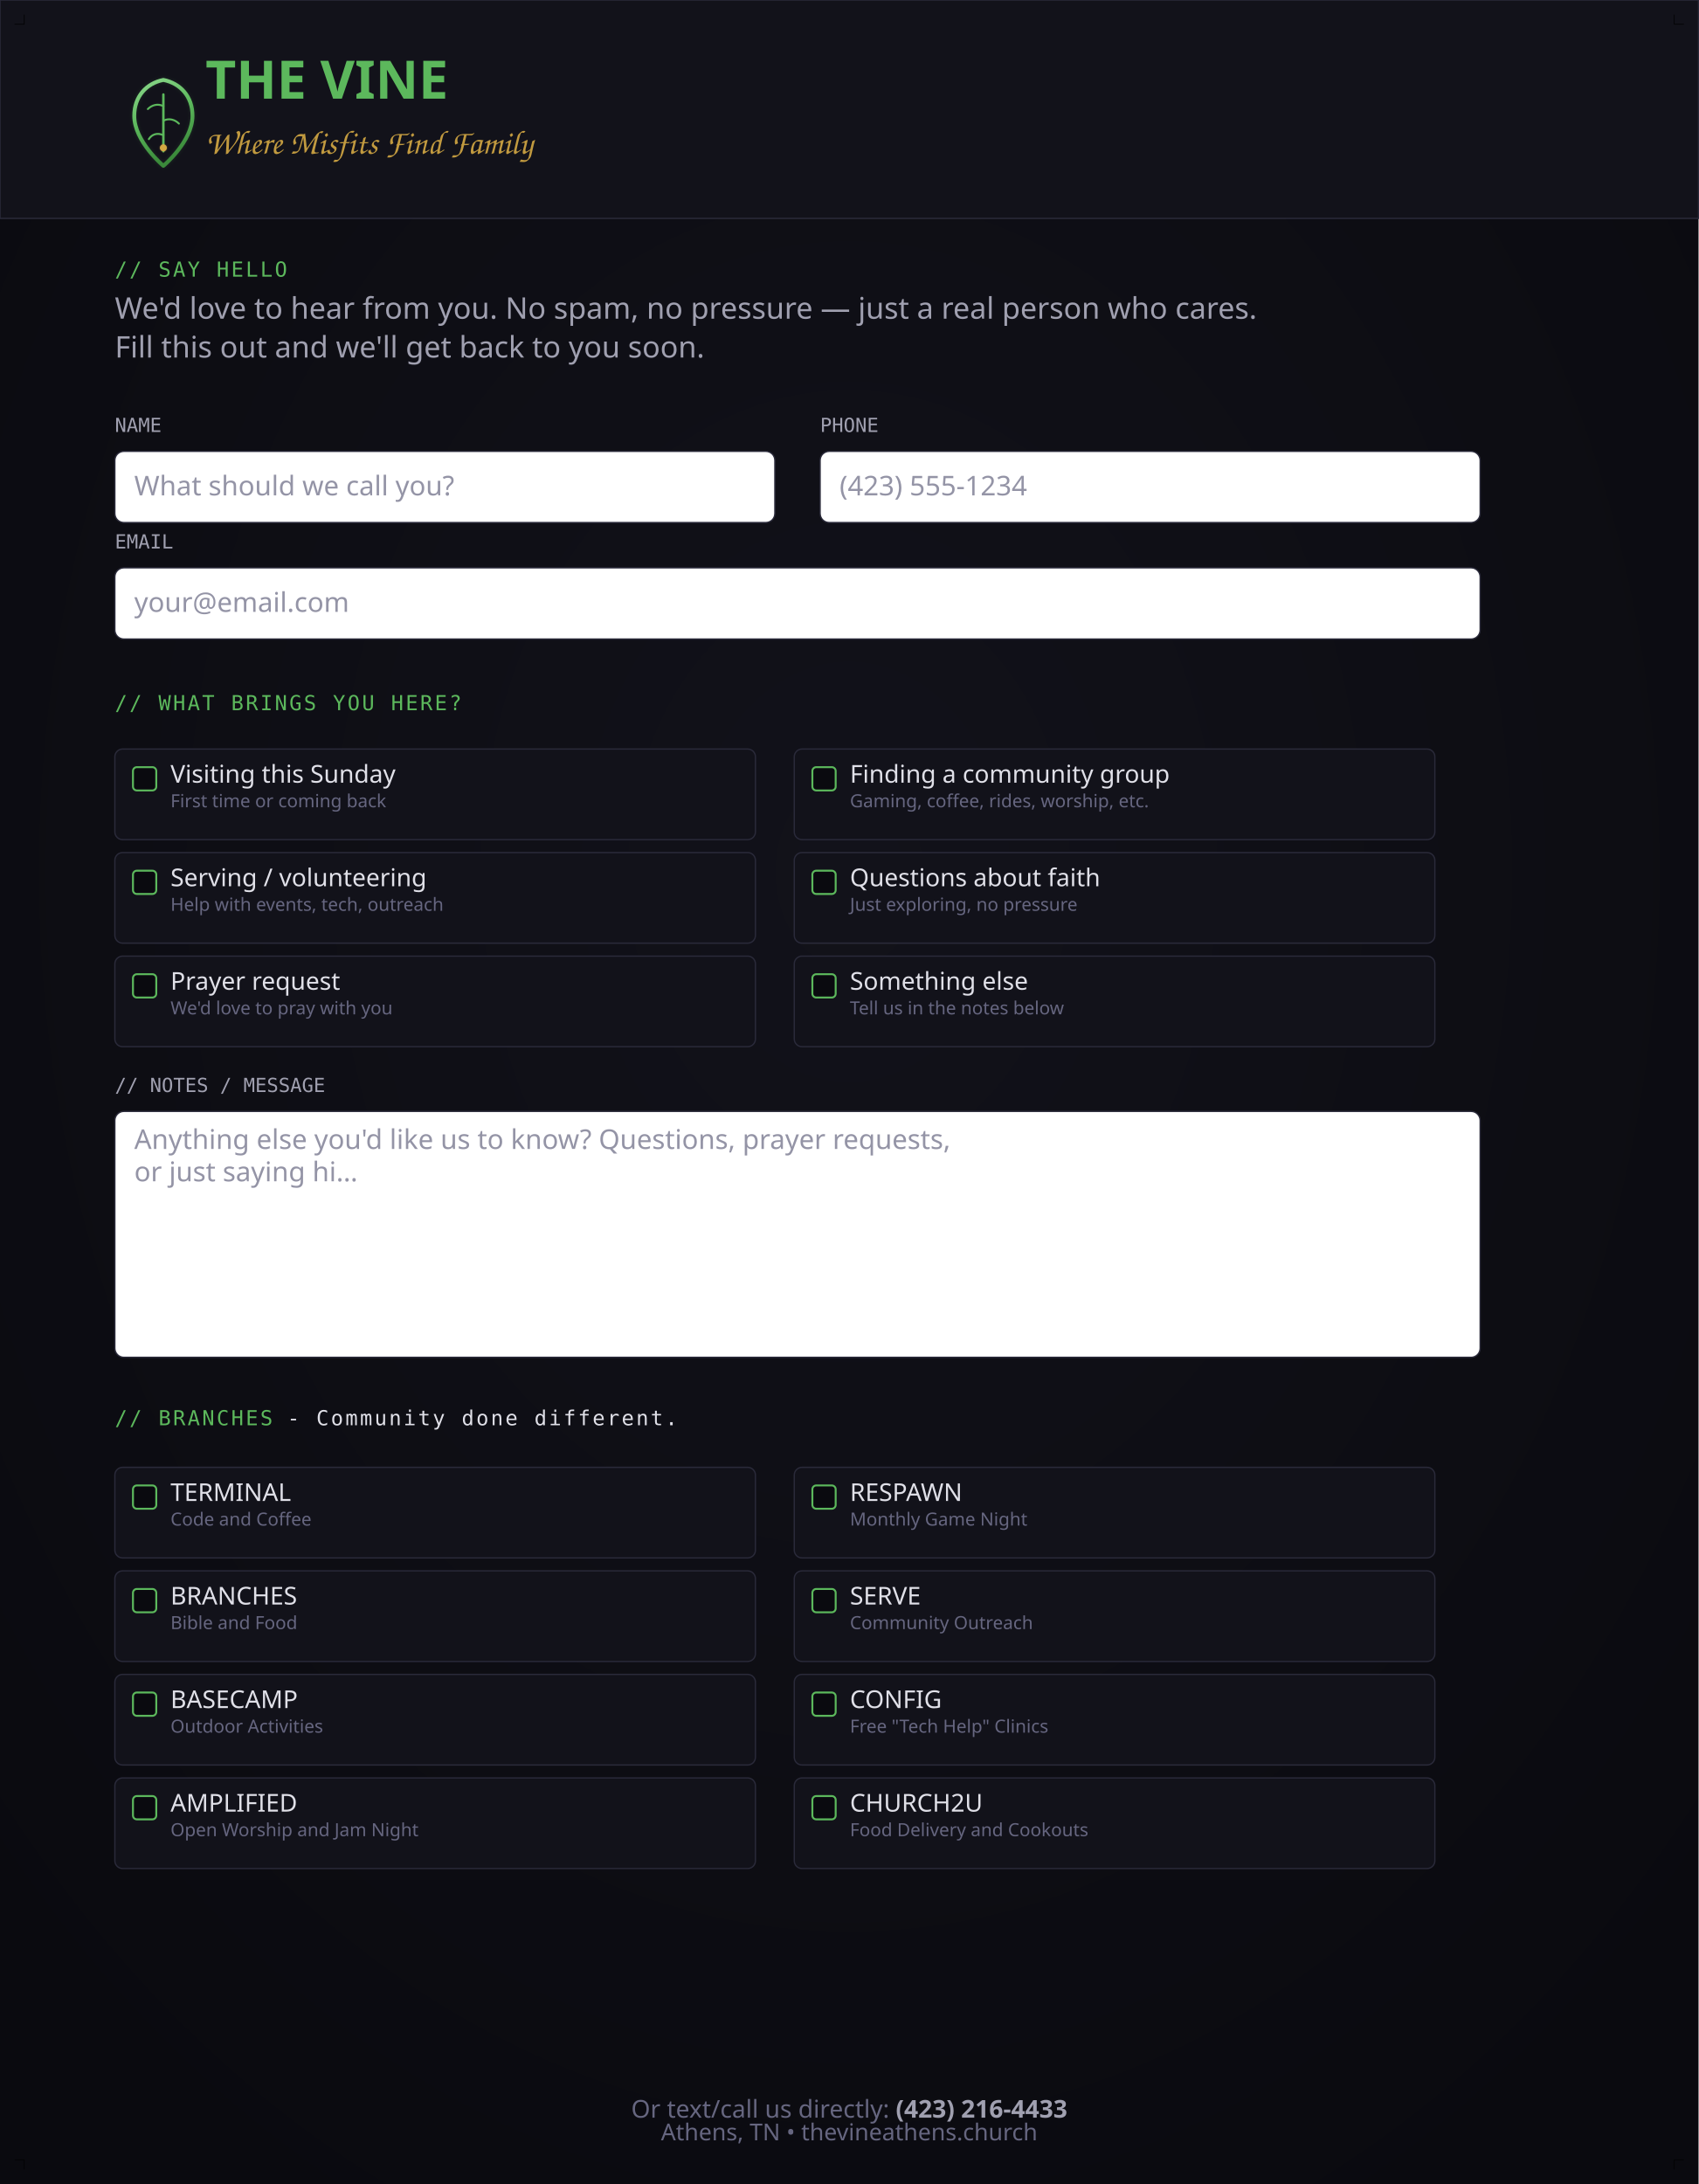
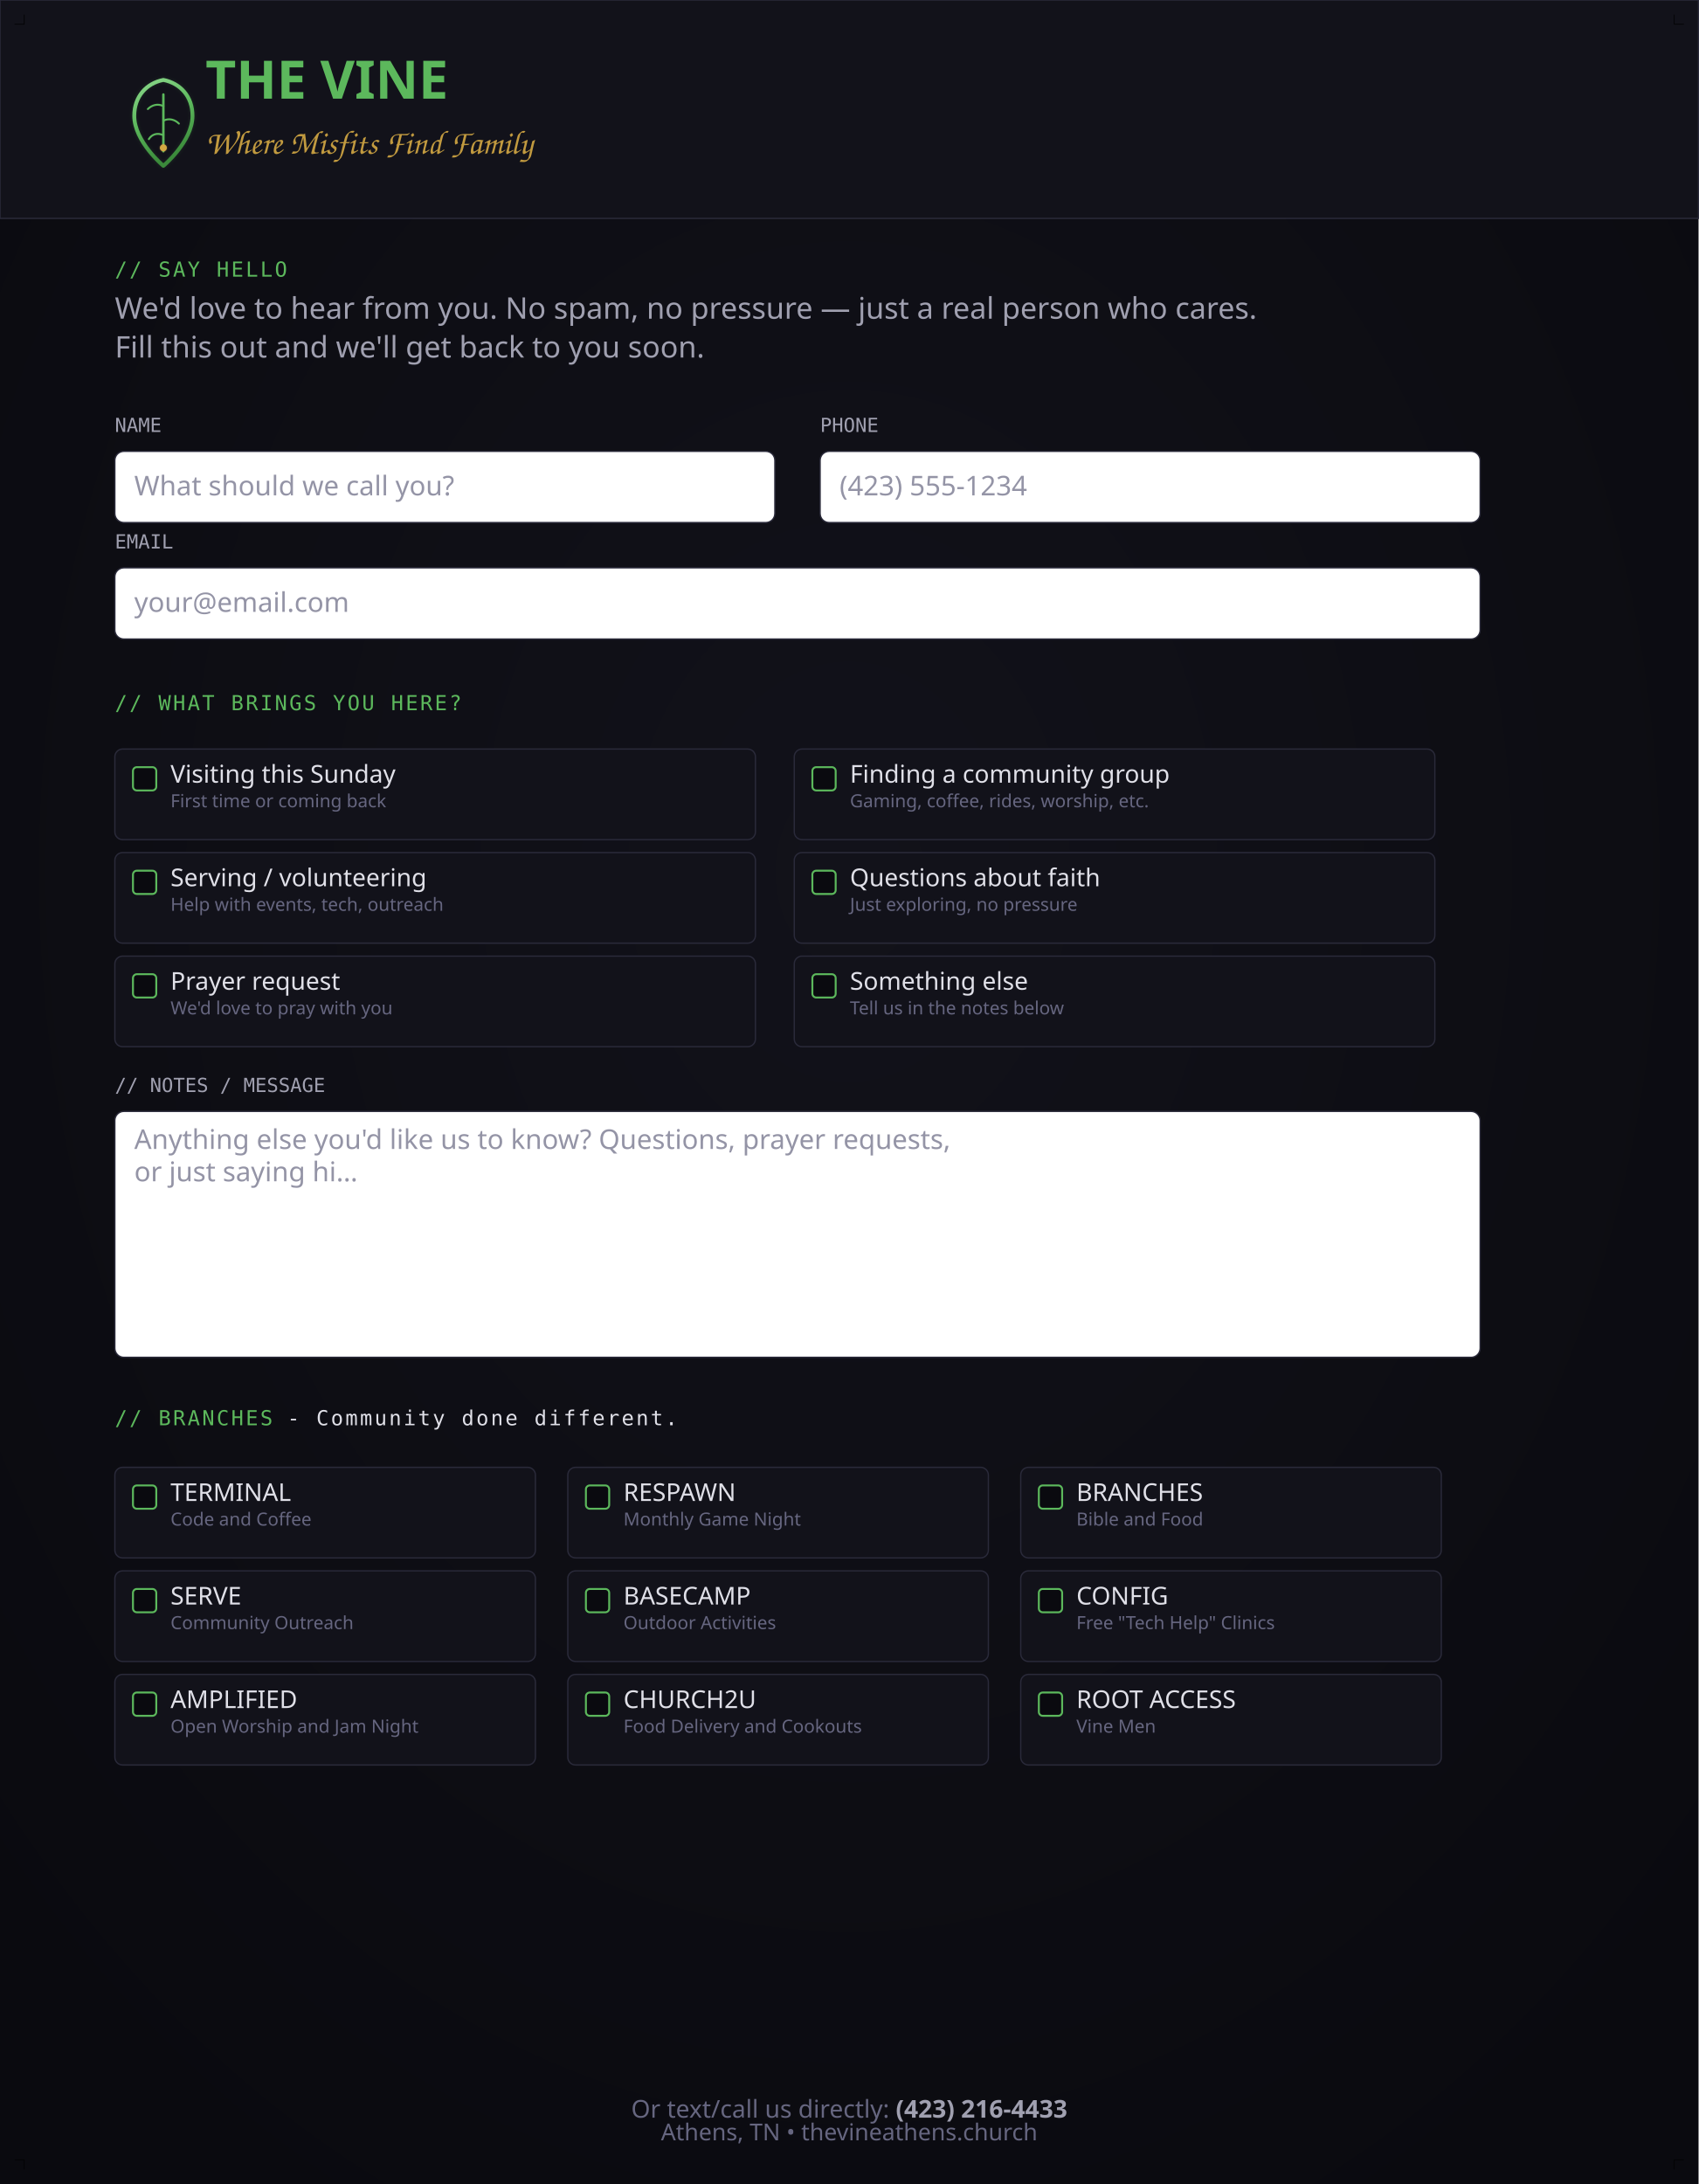
<svg xmlns="http://www.w3.org/2000/svg" viewBox="-37.5 -37.5 2625 3375" width="2625" height="3375">
  <defs>
    <radialGradient id="form-bg" cx="50%" cy="40%" r="70%">
      <stop offset="0%" stop-color="#12121a" />
      <stop offset="100%" stop-color="#0a0a0f" />
    </radialGradient>
    <linearGradient id="form-leaf" x1="0" y1="0" x2="0.3" y2="1">
      <stop offset="0%" stop-color="#8cd98c" />
      <stop offset="50%" stop-color="#5cb85c" />
      <stop offset="100%" stop-color="#3a8a3a" />
    </linearGradient>
    <filter id="form-amber-glow" x="-50%" y="-50%" width="200%" height="200%">
      <feGaussianBlur in="SourceGraphic" stdDeviation="2" result="blur" />
      <feMerge>
        <feMergeNode in="blur" />
        <feMergeNode in="SourceGraphic" />
      </feMerge>
    </filter>
    <filter id="form-leaf-glow" x="-20%" y="-20%" width="140%" height="140%">
      <feGaussianBlur in="SourceAlpha" stdDeviation="4" result="blur" />
      <feFlood flood-color="#5cb85c" flood-opacity="0.15" />
      <feComposite in2="blur" operator="in" result="glow" />
      <feMerge>
        <feMergeNode in="glow" />
        <feMergeNode in="SourceGraphic" />
      </feMerge>
    </filter>
  </defs>
  <rect x="-37.5" y="-37.5" width="2625" height="3375" fill="url(#form-bg)" />
  <g transform="translate(0, 0)">
    <rect x="-37.5" y="-37.5" width="2625" height="337.5" fill="#12121a" stroke="#2a2a3a" stroke-width="2" />
    <g transform="translate(140, 80) scale(0.75)">
      <path d="M100 185 C100 185 40 135 40 82 C40 42 65 15 100 8 C135 15 160 42 160 82 C160 135 100 185 100 185Z" fill="none" stroke="url(#form-leaf)" stroke-width="8" stroke-linejoin="round" filter="url(#form-leaf-glow)" />
      <line x1="100" y1="38" x2="100" y2="155" stroke="#5cb85c" stroke-width="5" stroke-linecap="round" />
      <path d="M100 62 C88 56 76 60 68 68" fill="none" stroke="#5cb85c" stroke-width="4" stroke-linecap="round" />
      <path d="M100 92 C112 86 124 90 132 98" fill="none" stroke="#5cb85c" stroke-width="4" stroke-linecap="round" />
      <path d="M100 122 C88 116 76 120 70 130" fill="none" stroke="#5cb85c" stroke-width="4" stroke-linecap="round" />
      <circle cx="100" cy="148" r="7" fill="#d4a843" filter="url(#form-amber-glow)" />
    </g>
    <text x="280" y="115" font-family="'Space Grotesk', sans-serif" font-size="82" font-weight="700" fill="#5cb85c">THE VINE</text>
    <text x="280" y="200" font-family="'Caveat', cursive" font-size="52" fill="#d4a843" opacity="0.9">Where Misfits Find Family</text>
  </g>
  <g transform="translate(0, 340)">
    <text x="140" y="50" font-family="'JetBrains Mono', monospace" font-size="32" fill="#5cb85c" letter-spacing="0.1em">// SAY HELLO</text>
    <text x="140" y="115" font-family="'Space Grotesk', sans-serif" font-size="46" fill="#a0a0b0">We'd love to hear from you. No spam, no pressure — just a real person who cares.</text>
    <text x="140" y="175" font-family="'Space Grotesk', sans-serif" font-size="46" fill="#a0a0b0">Fill this out and we'll get back to you soon.</text>
  </g>
  <g transform="translate(0, 630)">
    <g>
      <text x="140" y="0" font-family="'JetBrains Mono', monospace" font-size="30" fill="#a0a0b0">NAME</text>
      <rect x="140" y="30" width="1020" height="110" rx="14" fill="#ffffff" stroke="#2a2a3a" stroke-width="2" />
      <text x="170" y="98" font-family="'Space Grotesk', sans-serif" font-size="42" fill="#666680" opacity="0.7">What should we call you?</text>
      <text x="1230" y="0" font-family="'JetBrains Mono', monospace" font-size="30" fill="#a0a0b0">PHONE</text>
      <rect x="1230" y="30" width="1020" height="110" rx="14" fill="#ffffff" stroke="#2a2a3a" stroke-width="2" />
      <text x="1260" y="98" font-family="'Space Grotesk', sans-serif" font-size="42" fill="#666680" opacity="0.7">(423) 555-1234</text>
    </g>
    <g transform="translate(0, 180)">
      <text x="140" y="0" font-family="'JetBrains Mono', monospace" font-size="30" fill="#a0a0b0">EMAIL</text>
      <rect x="140" y="30" width="2110" height="110" rx="14" fill="#ffffff" stroke="#2a2a3a" stroke-width="2" />
      <text x="170" y="98" font-family="'Space Grotesk', sans-serif" font-size="42" fill="#666680" opacity="0.7">your@email.com</text>
    </g>
    <g transform="translate(0, 430)">
      <text x="140" y="0" font-family="'JetBrains Mono', monospace" font-size="32" fill="#5cb85c" letter-spacing="0.1em">// WHAT BRINGS YOU HERE?</text>
      <g transform="translate(140, 60)">
        <g>
          <rect x="0" y="0" width="990" height="140" rx="12" fill="#12121a" stroke="#2a2a3a" stroke-width="2" />
          <rect x="28" y="28" width="36" height="36" rx="6" fill="#0a0a0f" stroke="#5cb85c" stroke-width="3" />
          <text x="86" y="52" font-family="'Space Grotesk', sans-serif" font-size="38" fill="#e0e0e8">Visiting this Sunday</text>
          <text x="86" y="90" font-family="'Space Grotesk', sans-serif" font-size="28" fill="#666680">First time or coming back</text>
        </g>
        <g transform="translate(1050, 0)">
          <rect x="0" y="0" width="990" height="140" rx="12" fill="#12121a" stroke="#2a2a3a" stroke-width="2" />
          <rect x="28" y="28" width="36" height="36" rx="6" fill="#0a0a0f" stroke="#5cb85c" stroke-width="3" />
          <text x="86" y="52" font-family="'Space Grotesk', sans-serif" font-size="38" fill="#e0e0e8">Finding a community group</text>
          <text x="86" y="90" font-family="'Space Grotesk', sans-serif" font-size="28" fill="#666680">Gaming, coffee, rides, worship, etc.</text>
        </g>
      </g>
      <g transform="translate(140, 220)">
        <g>
          <rect x="0" y="0" width="990" height="140" rx="12" fill="#12121a" stroke="#2a2a3a" stroke-width="2" />
          <rect x="28" y="28" width="36" height="36" rx="6" fill="#0a0a0f" stroke="#5cb85c" stroke-width="3" />
          <text x="86" y="52" font-family="'Space Grotesk', sans-serif" font-size="38" fill="#e0e0e8">Serving / volunteering</text>
          <text x="86" y="90" font-family="'Space Grotesk', sans-serif" font-size="28" fill="#666680">Help with events, tech, outreach</text>
        </g>
        <g transform="translate(1050, 0)">
          <rect x="0" y="0" width="990" height="140" rx="12" fill="#12121a" stroke="#2a2a3a" stroke-width="2" />
          <rect x="28" y="28" width="36" height="36" rx="6" fill="#0a0a0f" stroke="#5cb85c" stroke-width="3" />
          <text x="86" y="52" font-family="'Space Grotesk', sans-serif" font-size="38" fill="#e0e0e8">Questions about faith</text>
          <text x="86" y="90" font-family="'Space Grotesk', sans-serif" font-size="28" fill="#666680">Just exploring, no pressure</text>
        </g>
      </g>
      <g transform="translate(140, 380)">
        <g>
          <rect x="0" y="0" width="990" height="140" rx="12" fill="#12121a" stroke="#2a2a3a" stroke-width="2" />
          <rect x="28" y="28" width="36" height="36" rx="6" fill="#0a0a0f" stroke="#5cb85c" stroke-width="3" />
          <text x="86" y="52" font-family="'Space Grotesk', sans-serif" font-size="38" fill="#e0e0e8">Prayer request</text>
          <text x="86" y="90" font-family="'Space Grotesk', sans-serif" font-size="28" fill="#666680">We'd love to pray with you</text>
        </g>
        <g transform="translate(1050, 0)">
          <rect x="0" y="0" width="990" height="140" rx="12" fill="#12121a" stroke="#2a2a3a" stroke-width="2" />
          <rect x="28" y="28" width="36" height="36" rx="6" fill="#0a0a0f" stroke="#5cb85c" stroke-width="3" />
          <text x="86" y="52" font-family="'Space Grotesk', sans-serif" font-size="38" fill="#e0e0e8">Something else</text>
          <text x="86" y="90" font-family="'Space Grotesk', sans-serif" font-size="28" fill="#666680">Tell us in the notes below</text>
        </g>
      </g>
    </g>
    <g transform="translate(0, 1020)">
      <text x="140" y="0" font-family="'JetBrains Mono', monospace" font-size="30" fill="#a0a0b0">// NOTES / MESSAGE</text>
      <rect x="140" y="30" width="2110" height="380" rx="14" fill="#ffffff" stroke="#2a2a3a" stroke-width="2" />
      <text x="170" y="88" font-family="'Space Grotesk', sans-serif" font-size="42" fill="#666680" opacity="0.7">Anything else you'd like us to know? Questions, prayer requests,</text>
      <text x="170" y="138" font-family="'Space Grotesk', sans-serif" font-size="42" fill="#666680" opacity="0.7">or just saying hi…</text>
      <text x="140" y="515" font-family="'JetBrains Mono', monospace" font-size="32" fill="#5cb85c" letter-spacing="0.1em">// BRANCHES <tspan fill="#e0e0e8">- Community done different.</tspan>
      </text>
      <g transform="translate(140, 580)">
        <g>
-           <rect x="0" y="0" width="990" height="140" rx="12" fill="#12121a" stroke="#2a2a3a" stroke-width="2" />
+           <rect x="0" y="0" width="650" height="140" rx="12" fill="#12121a" stroke="#2a2a3a" stroke-width="2" />
          <rect x="28" y="28" width="36" height="36" rx="6" fill="#0a0a0f" stroke="#5cb85c" stroke-width="3" />
          <text x="86" y="52" font-family="'Space Grotesk', sans-serif" font-size="38" fill="#e0e0e8">TERMINAL</text>
          <text x="86" y="90" font-family="'Space Grotesk', sans-serif" font-size="28" fill="#666680">Code and Coffee</text>
        </g>
-         <g transform="translate(1050, 0)">
-           <rect x="0" y="0" width="990" height="140" rx="12" fill="#12121a" stroke="#2a2a3a" stroke-width="2" />
+         <g transform="translate(700, 0)">
+           <rect x="0" y="0" width="650" height="140" rx="12" fill="#12121a" stroke="#2a2a3a" stroke-width="2" />
          <rect x="28" y="28" width="36" height="36" rx="6" fill="#0a0a0f" stroke="#5cb85c" stroke-width="3" />
          <text x="86" y="52" font-family="'Space Grotesk', sans-serif" font-size="38" fill="#e0e0e8">RESPAWN</text>
          <text x="86" y="90" font-family="'Space Grotesk', sans-serif" font-size="28" fill="#666680">Monthly Game Night</text>
        </g>
-       </g>
-       <g transform="translate(140, 740)">
-         <g>
-           <rect x="0" y="0" width="990" height="140" rx="12" fill="#12121a" stroke="#2a2a3a" stroke-width="2" />
+         <g transform="translate(1400, 0)">
+           <rect x="0" y="0" width="650" height="140" rx="12" fill="#12121a" stroke="#2a2a3a" stroke-width="2" />
          <rect x="28" y="28" width="36" height="36" rx="6" fill="#0a0a0f" stroke="#5cb85c" stroke-width="3" />
          <text x="86" y="52" font-family="'Space Grotesk', sans-serif" font-size="38" fill="#e0e0e8">BRANCHES</text>
          <text x="86" y="90" font-family="'Space Grotesk', sans-serif" font-size="28" fill="#666680">Bible and Food</text>
        </g>
-         <g transform="translate(1050, 0)">
-           <rect x="0" y="0" width="990" height="140" rx="12" fill="#12121a" stroke="#2a2a3a" stroke-width="2" />
+       </g>
+       <g transform="translate(140, 740)">
+         <g>
+           <rect x="0" y="0" width="650" height="140" rx="12" fill="#12121a" stroke="#2a2a3a" stroke-width="2" />
          <rect x="28" y="28" width="36" height="36" rx="6" fill="#0a0a0f" stroke="#5cb85c" stroke-width="3" />
          <text x="86" y="52" font-family="'Space Grotesk', sans-serif" font-size="38" fill="#e0e0e8">SERVE</text>
          <text x="86" y="90" font-family="'Space Grotesk', sans-serif" font-size="28" fill="#666680">Community Outreach</text>
        </g>
-       </g>
-       <g transform="translate(140, 900)">
-         <g>
-           <rect x="0" y="0" width="990" height="140" rx="12" fill="#12121a" stroke="#2a2a3a" stroke-width="2" />
+         <g transform="translate(700, 0)">
+           <rect x="0" y="0" width="650" height="140" rx="12" fill="#12121a" stroke="#2a2a3a" stroke-width="2" />
          <rect x="28" y="28" width="36" height="36" rx="6" fill="#0a0a0f" stroke="#5cb85c" stroke-width="3" />
          <text x="86" y="52" font-family="'Space Grotesk', sans-serif" font-size="38" fill="#e0e0e8">BASECAMP</text>
          <text x="86" y="90" font-family="'Space Grotesk', sans-serif" font-size="28" fill="#666680">Outdoor Activities</text>
        </g>
-         <g transform="translate(1050, 0)">
-           <rect x="0" y="0" width="990" height="140" rx="12" fill="#12121a" stroke="#2a2a3a" stroke-width="2" />
+         <g transform="translate(1400, 0)">
+           <rect x="0" y="0" width="650" height="140" rx="12" fill="#12121a" stroke="#2a2a3a" stroke-width="2" />
          <rect x="28" y="28" width="36" height="36" rx="6" fill="#0a0a0f" stroke="#5cb85c" stroke-width="3" />
          <text x="86" y="52" font-family="'Space Grotesk', sans-serif" font-size="38" fill="#e0e0e8">CONFIG</text>
          <text x="86" y="90" font-family="'Space Grotesk', sans-serif" font-size="28" fill="#666680">Free "Tech Help" Clinics</text>
        </g>
      </g>
-       <g transform="translate(140, 1060)">
+       <g transform="translate(140, 900)">
        <g>
-           <rect x="0" y="0" width="990" height="140" rx="12" fill="#12121a" stroke="#2a2a3a" stroke-width="2" />
+           <rect x="0" y="0" width="650" height="140" rx="12" fill="#12121a" stroke="#2a2a3a" stroke-width="2" />
          <rect x="28" y="28" width="36" height="36" rx="6" fill="#0a0a0f" stroke="#5cb85c" stroke-width="3" />
          <text x="86" y="52" font-family="'Space Grotesk', sans-serif" font-size="38" fill="#e0e0e8">AMPLIFIED</text>
          <text x="86" y="90" font-family="'Space Grotesk', sans-serif" font-size="28" fill="#666680">Open Worship and Jam Night</text>
        </g>
-         <g transform="translate(1050, 0)">
-           <rect x="0" y="0" width="990" height="140" rx="12" fill="#12121a" stroke="#2a2a3a" stroke-width="2" />
+         <g transform="translate(700, 0)">
+           <rect x="0" y="0" width="650" height="140" rx="12" fill="#12121a" stroke="#2a2a3a" stroke-width="2" />
          <rect x="28" y="28" width="36" height="36" rx="6" fill="#0a0a0f" stroke="#5cb85c" stroke-width="3" />
          <text x="86" y="52" font-family="'Space Grotesk', sans-serif" font-size="38" fill="#e0e0e8">CHURCH2U</text>
          <text x="86" y="90" font-family="'Space Grotesk', sans-serif" font-size="28" fill="#666680">Food Delivery and Cookouts</text>
+         </g>
+         <g transform="translate(1400, 0)">
+           <rect x="0" y="0" width="650" height="140" rx="12" fill="#12121a" stroke="#2a2a3a" stroke-width="2" />
+           <rect x="28" y="28" width="36" height="36" rx="6" fill="#0a0a0f" stroke="#5cb85c" stroke-width="3" />
+           <text x="86" y="52" font-family="'Space Grotesk', sans-serif" font-size="38" fill="#e0e0e8">ROOT ACCESS</text>
+           <text x="86" y="90" font-family="'Space Grotesk', sans-serif" font-size="28" fill="#666680">Vine Men</text>
        </g>
      </g>
    </g>
  </g>
  <g transform="translate(0, 3250)">
    <text x="1275" y="-15" text-anchor="middle" font-family="'Space Grotesk', sans-serif" font-size="38" fill="#666680">Or text/call us directly: <tspan font-weight="600" fill="#a0a0b0">(423) 216-4433</tspan>
    </text>
    <text x="1275" y="20" text-anchor="middle" font-family="'Space Grotesk', sans-serif" font-size="36" fill="#666680">Athens, TN • thevineathens.church</text>
  </g>
  <g stroke="#000000" stroke-width="1" fill="none">
    <path d="M-15,0 L0,0 L0,-15" />
    <path d="M2550,-15 L2550,0 L2565,0" />
    <path d="M-15,3300 L0,3300 L0,3315" />
    <path d="M2550,3315 L2550,3300 L2565,3300" />
  </g>
</svg>
